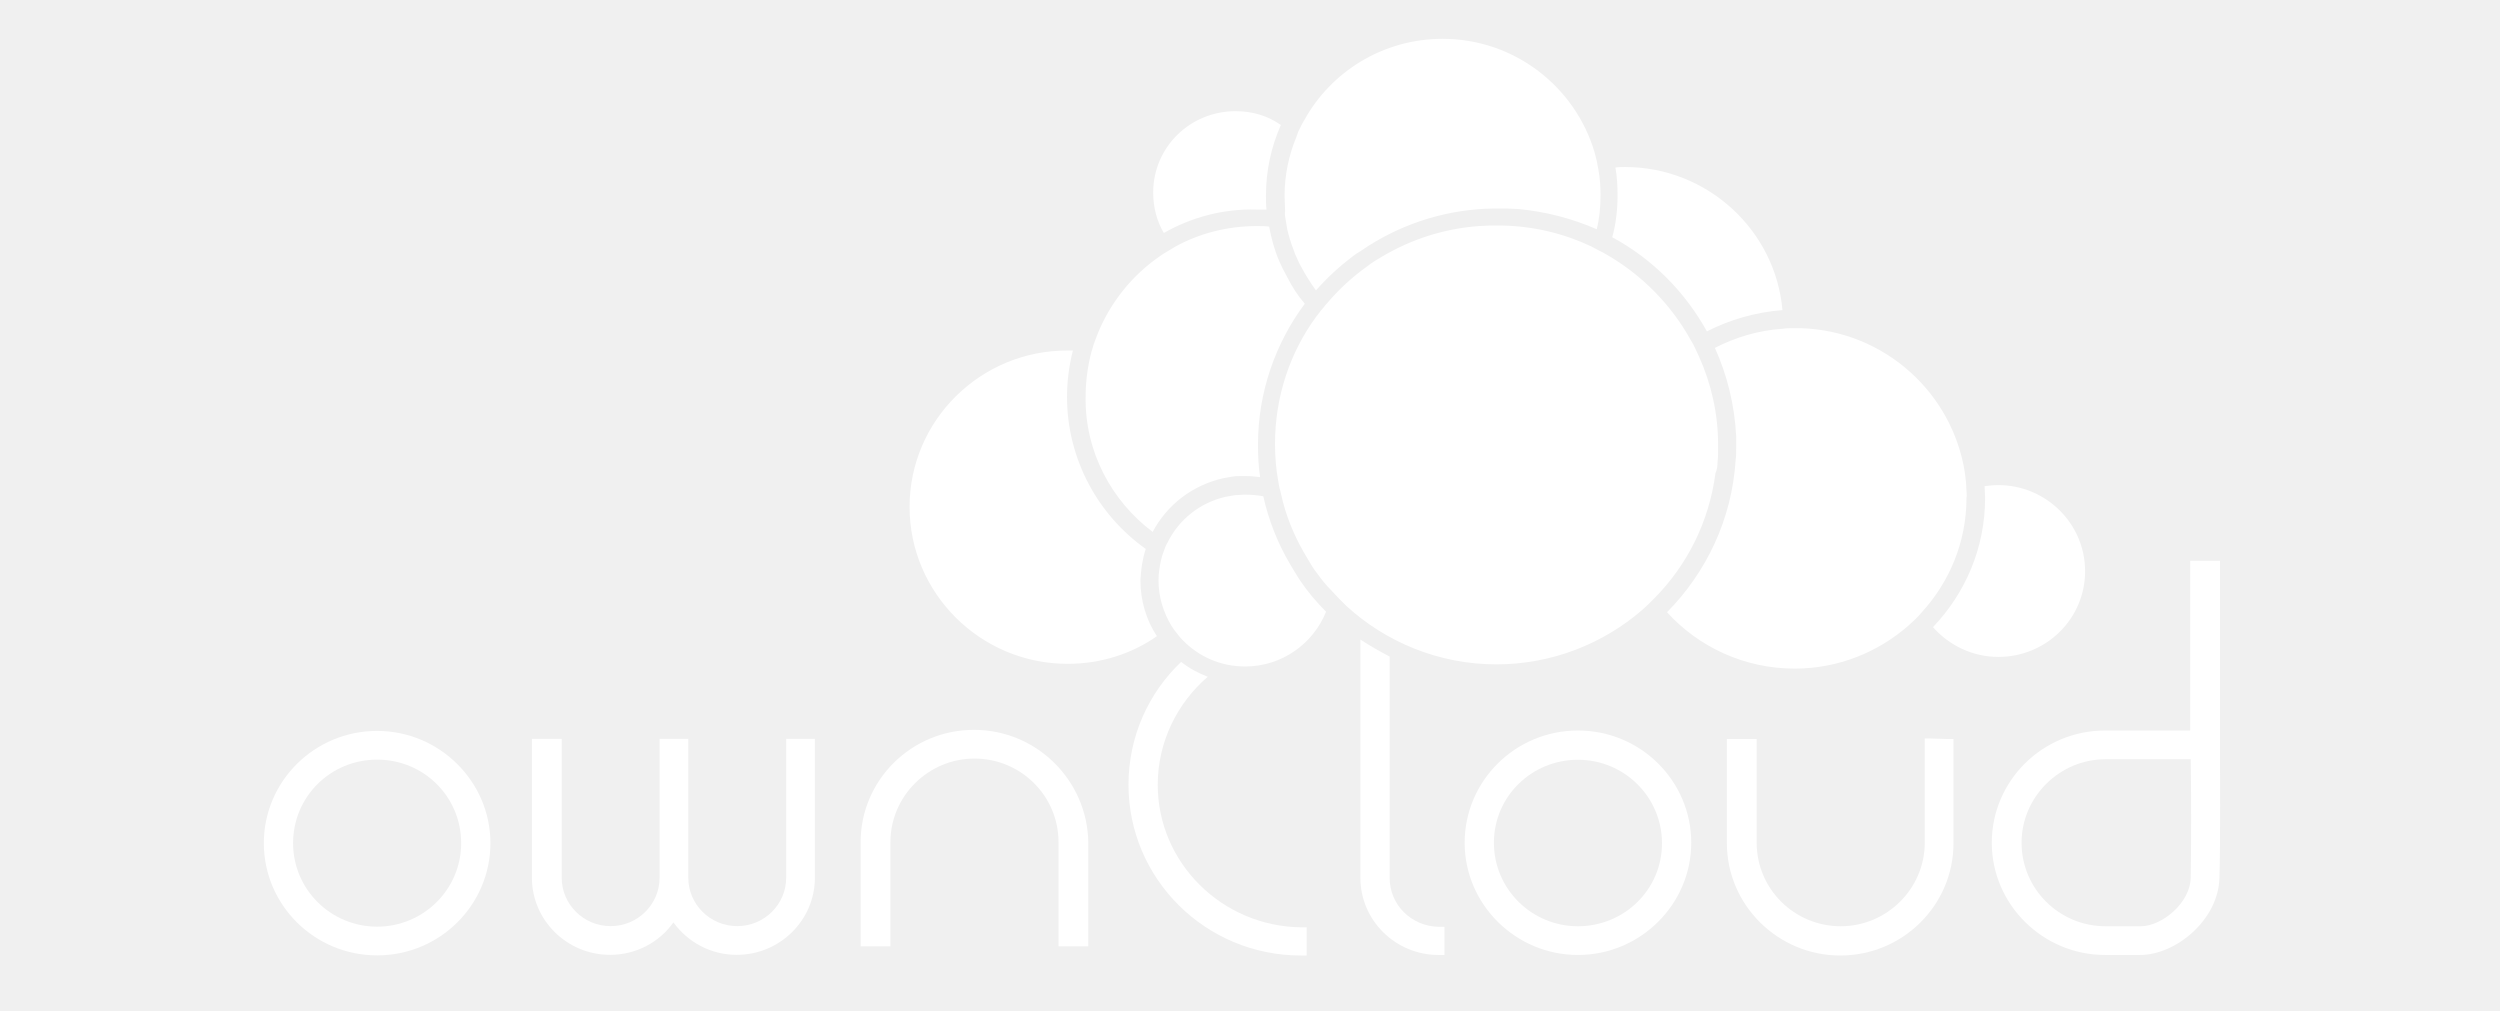
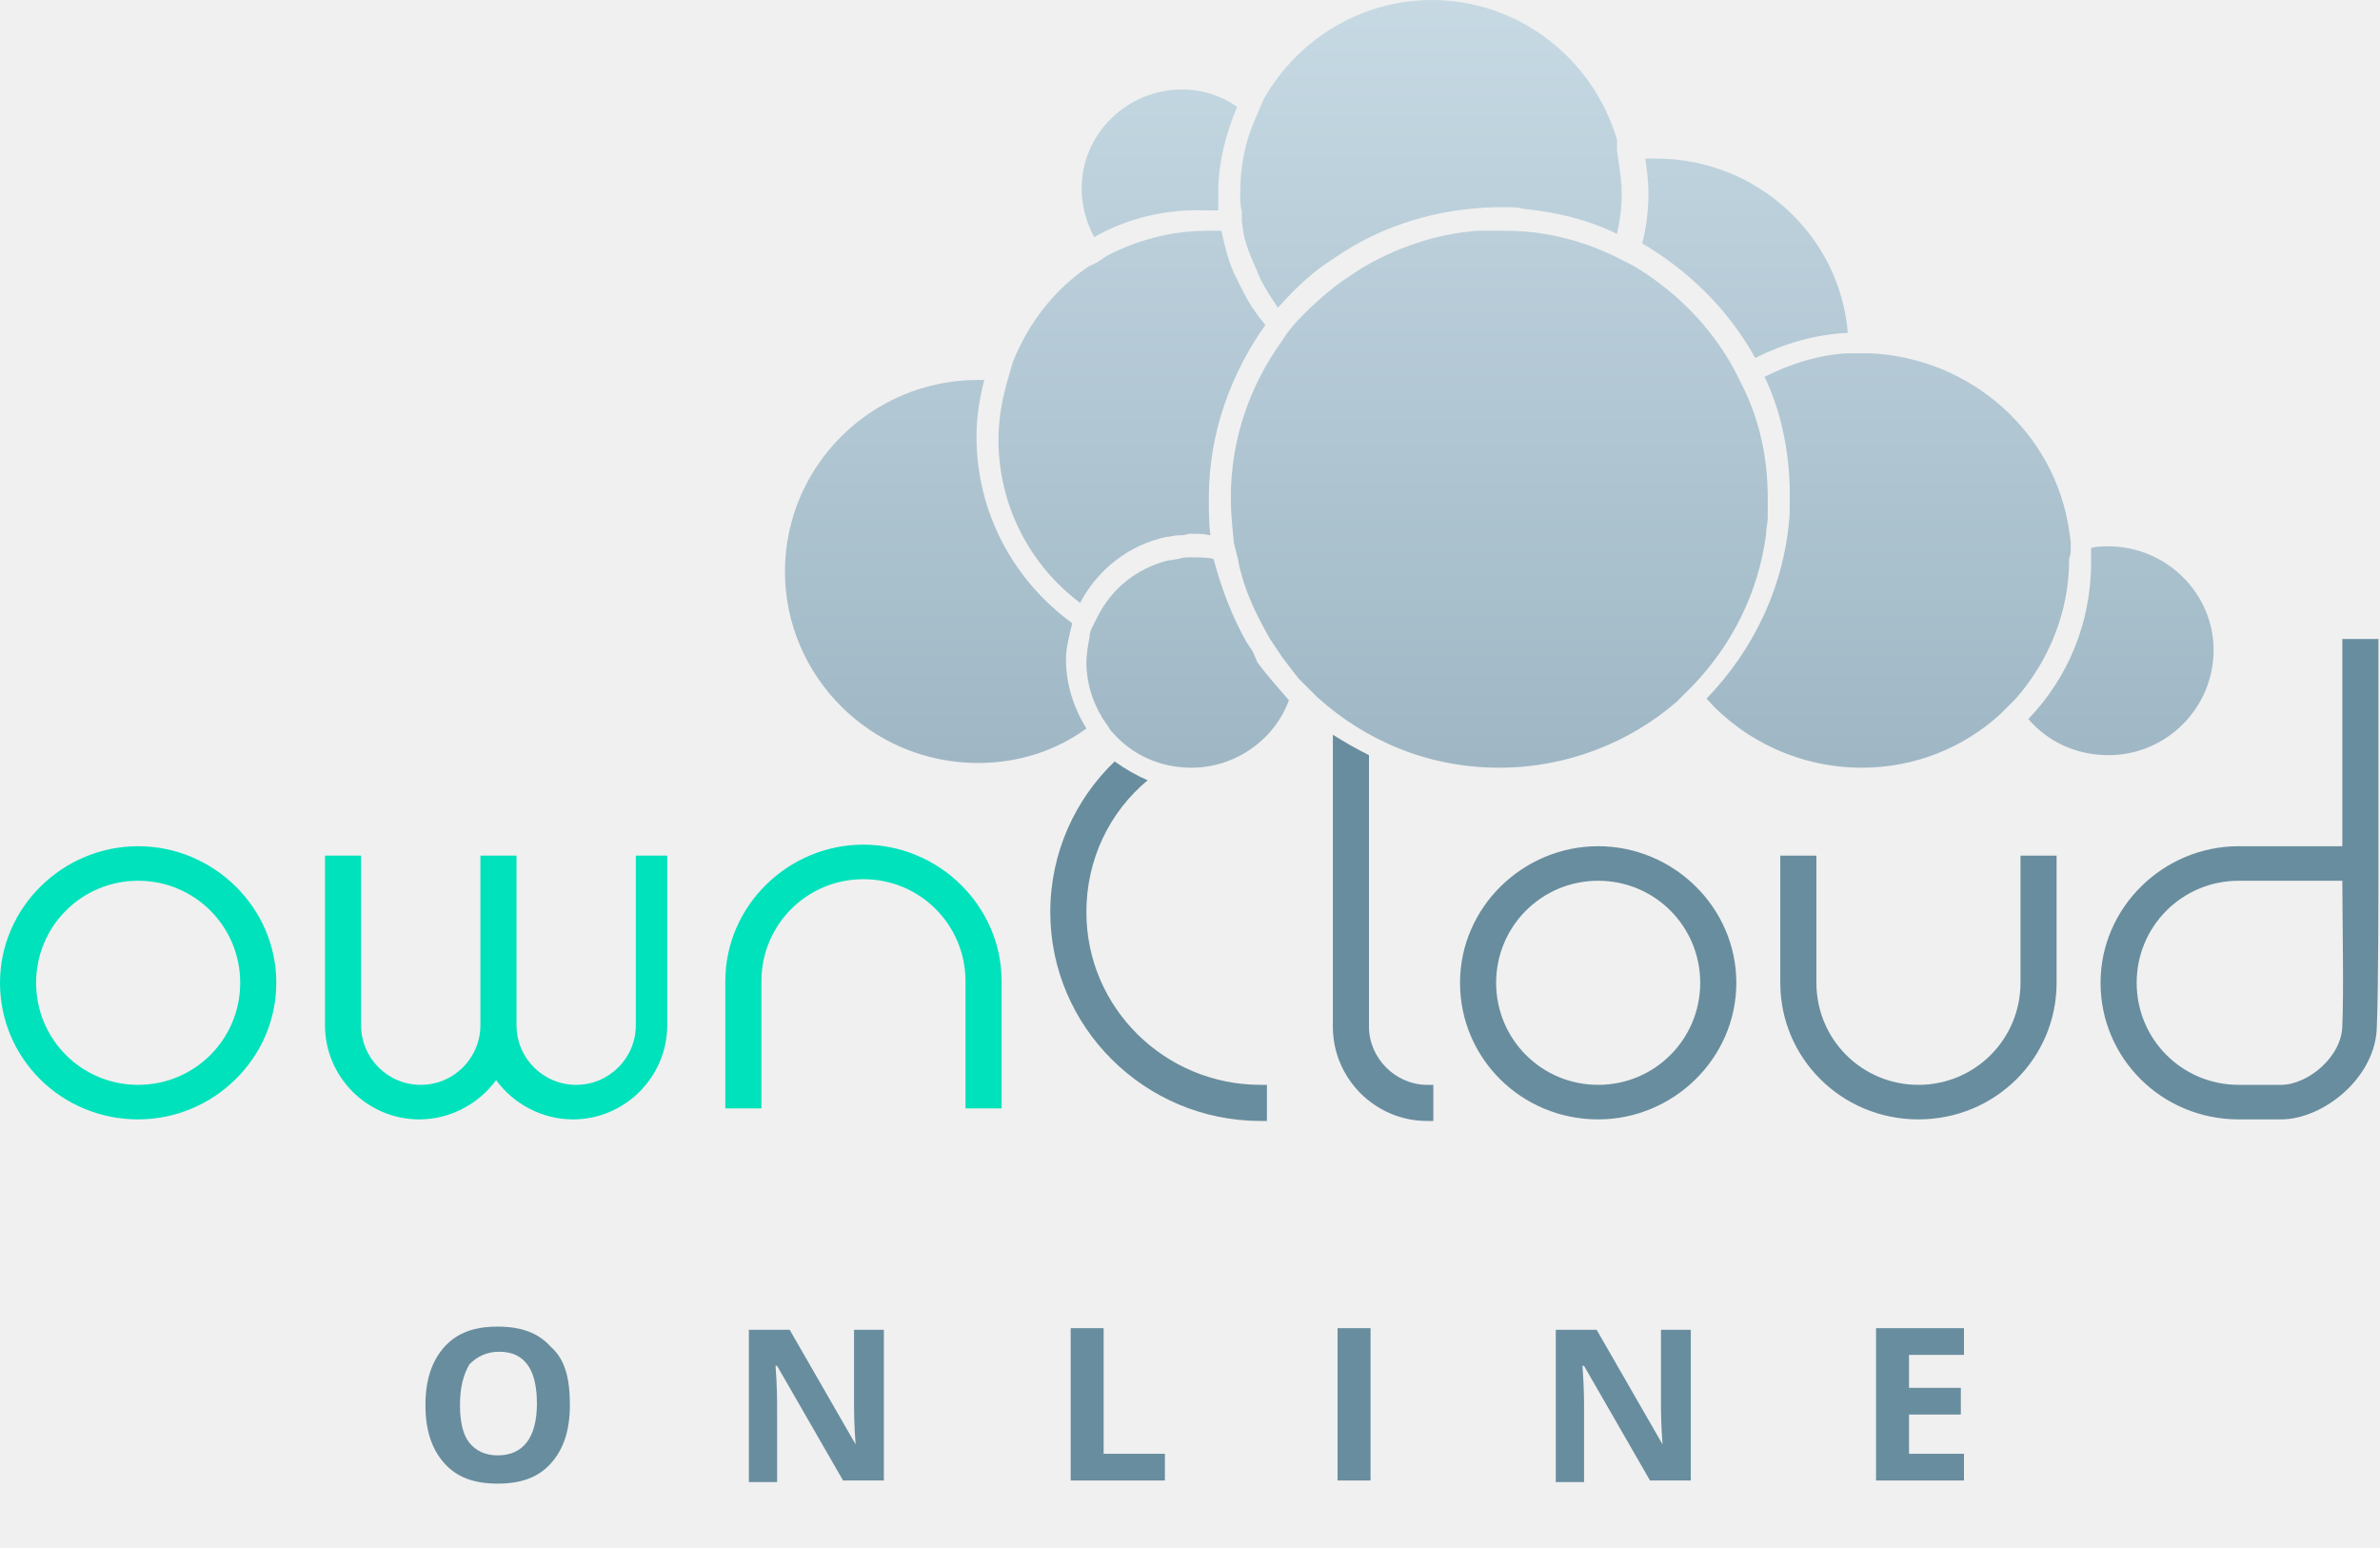
- <svg xmlns="http://www.w3.org/2000/svg" version="1.1" id="Ebene_1" x="0px" y="0px" viewBox="0 0 470 190" style="enable-background:new 0 0 470 190;" xml:space="preserve">
+ <svg xmlns="http://www.w3.org/2000/svg" version="1.1" id="Ebene_1" x="0px" y="0px" viewBox="0 0 151.6 98.6" style="enable-background:new 0 0 151.6 98.6;" xml:space="preserve">
  <style type="text/css">
- 	.st0{fill:#FFFFFF;}
+ 	.st0{fill:#00E2BB;}
+ 	.st1{fill:#688D9E;}
+ 	.st2{fill:url(#SVGID_1_);}
</style>
-   <g id="Ebene_2">
- </g>
-   <g id="Ebene_1_1_">
-     <g id="Page-1_1_">
-       <g id="Version-B-plain-Copy-2" transform="translate(-476, -421)">
-         <g id="Group_1_" transform="translate(476, 421)">
-           <g id="Group-2">
-             <g id="Logo">
-               <g>
-                 <g id="Group" transform="translate(0, 97.83544)">
-                   <g id="Shape" transform="translate(0, 31.77561)">
-                     <path class="st0" d="M70.9,7.8c-11.8,0-21.3,9.5-21.3,21.1S59.1,50,70.9,50s21.3-9.5,21.3-21.1S82.6,7.8,70.9,7.8L70.9,7.8           z M70.9,44.6c-8.7,0-15.8-7-15.8-15.7s7-15.7,15.8-15.7s15.8,7,15.8,15.7S79.6,44.6,70.9,44.6L70.9,44.6z" />
-                     <path class="st0" d="M148.9,9.3h-1.1v1v25.1c0,5-4.1,9.1-9.2,9.1s-9.2-4.1-9.2-9.1V10.3v-1h-1.1h-3.4H124v1v25.1           c0,5-4.1,9.1-9.2,9.1s-9.2-4.1-9.2-9.1V10.3v-1h-1.1h-3.4H100v1v25.1c0,8,6.6,14.5,14.7,14.5c4.9,0,9.3-2.4,11.9-6.1           c2.7,3.7,7,6.1,11.9,6.1c8.1,0,14.7-6.5,14.7-14.5V10.3v-1h-1.1H148.9L148.9,9.3z" />
-                     <path class="st0" d="M183.1,7.6c-11.8,0-21.3,9.5-21.3,21.1v18.6v1h1.1h3.4h1.1v-1V28.7c0-8.6,7.1-15.7,15.8-15.7           S199,20,199,28.7v18.6v1h1.1h3.4h1.1v-1V28.7C204.4,17.1,194.9,7.6,183.1,7.6L183.1,7.6z" />
-                   </g>
-                   <g id="Shape_1_" transform="translate(162.055, -0)">
-                     <path class="st0" d="M134.6,39.5c-11.8,0-21.3,9.5-21.3,21.1s9.6,21.1,21.3,21.1s21.3-9.5,21.3-21.1S146.4,39.5,134.6,39.5           L134.6,39.5z M134.6,76.3c-8.7,0-15.8-7-15.8-15.7S125.9,45,134.6,45s15.8,7,15.8,15.7S143.3,76.3,134.6,76.3L134.6,76.3z" />
-                     <path class="st0" d="M200.9,41h-1.1v1v18.6c0,8.6-7.1,15.7-15.8,15.7s-15.8-7-15.8-15.7V42.1v-1h-1.1h-3.4h-1.1v1v18.6           c0,11.6,9.6,21.1,21.3,21.1c11.8,0,21.3-9.5,21.3-21.1V42.1v-1h-1.1L200.9,41L200.9,41z" />
-                     <path class="st0" d="M255.3,42.3L255.3,42.3V8.6v-1h-1.1h-3.4h-1.1v1v30.9h-16c-11.8,0-21.3,9.5-21.3,21.1           s9.6,21.1,21.3,21.1h6.6c6.6,0,14.7-6.5,14.9-14.5C255.4,61.5,255.3,45.5,255.3,42.3L255.3,42.3z M249.8,67.2           c-0.1,4.7-5.4,9.1-9.4,9.1h-6.6c-8.7,0-15.8-7-15.8-15.7c0-8.6,7.1-15.7,15.8-15.7h16C249.9,50,249.9,62.3,249.8,67.2           L249.8,67.2z" />
-                     <path class="st0" d="M99.2,67.2V25.6c-1.9-1-3.7-2-5.5-3.2v44.8c0,8,6.6,14.5,14.7,14.5h1.1v-1v-3.3v-1h-1.1           C103.3,76.3,99.2,72.3,99.2,67.2L99.2,67.2z" />
-                     <path class="st0" d="M55.6,49.7c0-8.1,3.7-15.4,9.4-20.3c-1.8-0.7-3.5-1.6-5-2.8c-6.1,5.8-9.9,14-9.9,23.1           c0,17.7,14.5,32.1,32.4,32.1h1.1v-1v-3.3v-1h-1.1C67.7,76.3,55.6,64.4,55.6,49.7L55.6,49.7z" />
-                   </g>
-                 </g>
-                 <path id="Shape_2_" class="st0" d="M218.8,43.8c-1.3-2.2-2-4.8-2-7.6c0-8.5,6.9-15.3,15.5-15.3c3.2,0,6.1,0.9,8.5,2.6         C239,27.6,238,32,238,36.8c0,0.9,0,1.7,0.1,2.6c-0.6,0-1.2,0-1.8,0C229.9,39.2,223.9,40.9,218.8,43.8L218.8,43.8z          M215.4,103.2c-9-6.4-14.8-16.9-14.8-28.6c0-3,0.4-5.9,1.1-8.7c-0.3,0-0.6,0-0.9,0C184.4,65.8,171,79,171,95.3         c0,16.2,13.3,29.5,29.7,29.5c6.3,0,12.1-1.9,16.8-5.2c-2-3-3.1-6.7-3.1-10.5C214.5,107,214.8,105,215.4,103.2L215.4,103.2z          M216.7,100c2.7-5.1,7.5-8.8,13.3-10.1c0.5-0.1,1.1-0.2,1.7-0.3c0.6-0.1,1.1-0.1,1.7-0.1c0.3,0,0.5,0,0.8,0         c0.9,0,1.8,0.1,2.7,0.2c-0.3-2-0.4-4-0.4-6.1c0-9.9,3.3-19.1,8.8-26.5c-1.3-1.5-2.4-3.2-3.3-5c-0.3-0.5-0.5-1-0.8-1.5         c-0.2-0.5-0.5-1-0.7-1.5c-0.9-2.1-1.5-4.3-1.9-6.5c-0.8-0.1-1.5-0.1-2.3-0.1c-5.6,0-10.9,1.4-15.4,3.9         c-0.5,0.3-1,0.6-1.5,0.9c-0.5,0.3-1,0.6-1.4,0.9c-5.2,3.6-9.3,8.7-11.7,14.7c-0.2,0.5-0.4,1.1-0.6,1.6         c-0.2,0.5-0.3,1.1-0.5,1.6c-0.7,2.7-1.1,5.5-1.1,8.4C203.9,84.9,209,94.2,216.7,100L216.7,100z M320.9,62.3         c4.3-2.2,9.1-3.6,14.2-4c-1.3-15-14.1-26.9-29.6-26.9c-0.6,0-1.2,0-1.8,0.1c0.3,1.7,0.4,3.4,0.4,5.2c0,2.7-0.3,5.4-1,7.9         C310.7,48.7,316.8,54.9,320.9,62.3L320.9,62.3z M241.7,41.3c0.1,0.6,0.2,1.2,0.3,1.8c0.3,1.3,0.7,2.6,1.2,3.9         c0.2,0.6,0.4,1.1,0.7,1.7c0.2,0.5,0.5,1.1,0.8,1.6c0.8,1.5,1.7,2.9,2.7,4.3c2.1-2.4,4.4-4.5,6.9-6.4c0.5-0.4,1-0.7,1.5-1         s1-0.7,1.5-1c6.8-4.3,14.9-6.9,23.6-7c0.2,0,0.4,0,0.6,0c0.6,0,1.1,0,1.7,0c0.8,0,1.5,0.1,2.3,0.1c5.2,0.5,10.1,1.8,14.7,3.8         c0.5-2.1,0.7-4.2,0.7-6.4c0-1.6-0.1-3.2-0.4-4.8c-0.1-0.6-0.2-1.1-0.3-1.6c-0.1-0.5-0.3-1.1-0.4-1.6         c-3.6-12.3-15-21.4-28.6-21.4c-11.2,0-21,6.2-26,15.3c-0.3,0.5-0.6,1-0.8,1.5c-0.3,0.5-0.5,1.1-0.7,1.7         c-1.4,3.4-2.2,7.1-2.2,11c0,1,0.1,2,0.1,2.9C241.5,40.2,241.6,40.8,241.7,41.3L241.7,41.3z M375.7,91.2         c-0.9,0-1.8,0.1-2.6,0.2c0,0.7,0.1,1.5,0.1,2.2c0,9.4-3.7,17.9-9.8,24.3c3,3.4,7.4,5.6,12.3,5.6c9,0,16.3-7.2,16.3-16.1         C392,98.4,384.6,91.2,375.7,91.2L375.7,91.2z M369.7,92.3c0-0.6-0.1-1.2-0.1-1.7c-0.1-0.6-0.1-1.1-0.2-1.7         c-2.3-15-15.1-26.7-30.8-27.2c-0.4,0-0.8,0-1.2,0c-0.2,0-0.3,0-0.5,0c-0.6,0-1.1,0-1.7,0.1c-4.6,0.3-8.9,1.6-12.8,3.6         c2.3,5.1,3.7,10.7,4,16.6c0,0.6,0,1.2,0,1.8c0,0.2,0,0.3,0,0.5c0,0.8,0,1.5-0.1,2.2c-0.7,11.1-5.5,21.1-12.9,28.6         c5.9,6.5,14.5,10.6,24,10.6c8.2,0,15.7-3.1,21.4-8.1c0.4-0.4,0.9-0.8,1.3-1.2c0.4-0.4,0.8-0.8,1.2-1.3         c5.2-5.7,8.4-13.2,8.4-21.5C369.8,93.2,369.7,92.7,369.7,92.3L369.7,92.3z M243.4,107.5c-0.3-0.5-0.6-1-0.9-1.5         c-2.3-3.9-4-8.2-5-12.7c-1.1-0.2-2.2-0.3-3.3-0.3c-0.1,0-0.2,0-0.4,0c-0.6,0-1.1,0.1-1.7,0.1c-0.6,0.1-1.1,0.2-1.7,0.3         c-4.8,1.1-8.8,4.3-10.9,8.6c-0.3,0.5-0.5,1-0.7,1.6c-0.2,0.5-0.4,1.1-0.5,1.6c-0.3,1.3-0.5,2.6-0.5,3.9c0,3.1,0.9,6,2.4,8.5         c0.3,0.5,0.6,0.9,1,1.4c0.3,0.4,0.7,0.9,1.1,1.3c3,3.1,7.1,5,11.8,5c6.9,0,12.8-4.3,15.2-10.3c-1.8-1.8-3.5-3.8-4.9-5.9         C244,108.5,243.7,108,243.4,107.5L243.4,107.5z M322.9,86.8c0.1-0.7,0.1-1.4,0.1-2.1c0-0.4,0-0.7,0-1.1         c0-5.9-1.3-11.5-3.6-16.6c-0.2-0.5-0.5-1-0.7-1.5s-0.5-1-0.8-1.5c-3.7-6.7-9.2-12.3-15.8-16.1c-0.5-0.3-1-0.6-1.5-0.8         c-0.5-0.3-1-0.5-1.5-0.8c-5.1-2.4-10.8-3.8-16.8-3.9c-0.3,0-0.6,0-1,0s-0.8,0-1.2,0c-0.7,0-1.4,0.1-2.1,0.1         c-6.6,0.5-12.7,2.5-18.1,5.7c-0.5,0.3-1,0.6-1.5,0.9c-0.5,0.3-1,0.7-1.4,1c-2.8,2-5.3,4.3-7.5,6.9c-0.4,0.4-0.7,0.9-1.1,1.3         c-0.3,0.4-0.7,0.9-1,1.3c-4.9,6.7-7.7,15-7.7,23.9c0,2.4,0.2,4.7,0.6,6.9c0.1,0.6,0.2,1.3,0.4,1.9c0.2,0.7,0.3,1.4,0.5,2.1         c1,3.8,2.6,7.3,4.6,10.6c0.3,0.5,0.6,1,0.9,1.5c0.3,0.5,0.7,1,1,1.4c0.8,1.1,1.6,2.1,2.5,3c0.5,0.5,1,1.1,1.5,1.6         s0.9,0.9,1.4,1.4c7.4,6.8,17.4,11,28.2,11c10.5,0,20.1-3.9,27.4-10.2c0.4-0.4,0.8-0.7,1.2-1.1c0.4-0.4,0.8-0.8,1.2-1.2         c6.1-6.2,10.2-14.3,11.4-23.4C322.8,88.3,322.9,87.6,322.9,86.8L322.9,86.8z" />
-               </g>
-             </g>
-           </g>
-         </g>
+   <g>
+     <g>
+       <g id="Shape">
+         <path class="st0" d="M8.8,53.9c-4.8,0-8.8,3.9-8.8,8.7s3.9,8.7,8.8,8.7c4.8,0,8.8-3.9,8.8-8.7S13.6,53.9,8.8,53.9z M8.8,69.1     c-3.6,0-6.5-2.9-6.5-6.5s2.9-6.5,6.5-6.5s6.5,2.9,6.5,6.5S12.4,69.1,8.8,69.1z M40.9,54.5h-0.4v10.8c0,2.1-1.7,3.8-3.8,3.8     s-3.8-1.7-3.8-3.8V54.5h-2.3v10.8c0,2.1-1.7,3.8-3.8,3.8s-3.8-1.7-3.8-3.8V54.5h-2.3v10.8c0,3.3,2.7,6,6,6c2,0,3.8-1,4.9-2.5     c1.1,1.5,2.9,2.5,4.9,2.5c3.3,0,6-2.7,6-6V54.5H40.9L40.9,54.5z M55,53.8c-4.8,0-8.8,3.9-8.8,8.7v8.1h2.3v-8.1     c0-3.6,2.9-6.5,6.5-6.5s6.5,2.9,6.5,6.5v8.1h2.3v-8.1C63.8,57.7,59.8,53.8,55,53.8z" />
+       </g>
+       <path class="st1" d="M101.8,53.9c-4.8,0-8.8,3.9-8.8,8.7s3.9,8.7,8.8,8.7c4.8,0,8.8-3.9,8.8-8.7S106.6,53.9,101.8,53.9z     M101.8,69.1c-3.6,0-6.5-2.9-6.5-6.5c0-3.6,2.9-6.5,6.5-6.5s6.5,2.9,6.5,6.5C108.3,66.2,105.4,69.1,101.8,69.1z M129.1,54.5h-0.4    v8.1c0,3.6-2.9,6.5-6.5,6.5s-6.5-2.9-6.5-6.5v-8.1h-2.3v8.1c0,4.8,3.9,8.7,8.8,8.7s8.8-3.9,8.8-8.7v-8.1H129.1L129.1,54.5z     M151.5,55V40.7h-2.3v13.2l-6.6,0c-4.8,0-8.8,3.9-8.8,8.7s3.9,8.7,8.8,8.7h2.7c2.7,0,6.1-2.7,6.1-6C151.5,63,151.5,56.3,151.5,55z     M149.2,65.3c0,2-2.2,3.8-3.9,3.8h-2.7c-3.6,0-6.5-2.9-6.5-6.5c0-3.6,2.9-6.5,6.5-6.5l6.6,0C149.2,58.2,149.3,63.3,149.2,65.3z     M87.2,65.4V48.1c-0.8-0.4-1.5-0.8-2.3-1.3v18.6c0,3.3,2.7,6,6,6h0.4v-2.3h-0.4C88.9,69.1,87.2,67.4,87.2,65.4L87.2,65.4z     M69.2,58.1c0-3.4,1.5-6.4,3.9-8.4c-0.7-0.3-1.4-0.7-2.1-1.2c-2.5,2.4-4.1,5.8-4.1,9.6c0,7.3,6,13.3,13.4,13.3h0.4v-2.3h-0.4    C74.2,69.1,69.2,64.2,69.2,58.1L69.2,58.1z" />
+       <linearGradient id="SVGID_1_" gradientUnits="userSpaceOnUse" x1="2011.473" y1="1996.165" x2="2011.473" y2="1994.902" gradientTransform="matrix(72.042 0 0 -38.79 -144815.031 77431.273)">
+         <stop offset="0" style="stop-color:#C7DAE4" />
+         <stop offset="1" style="stop-color:#9FB7C5" />
+       </linearGradient>
+       <path class="st2" d="M69.7,15.1c-0.5-0.9-0.8-2-0.8-3.1c0-3.5,2.9-6.3,6.4-6.3c1.3,0,2.5,0.4,3.5,1.1c-0.7,1.7-1.2,3.5-1.2,5.5    c0,0.4,0,0.7,0,1.1l-0.8,0C74.3,13.3,71.8,13.9,69.7,15.1L69.7,15.1z M68.3,39.7c-3.7-2.7-6.1-7-6.1-11.9c0-1.2,0.2-2.5,0.5-3.6    l-0.4,0c-6.8,0-12.3,5.5-12.3,12.2s5.5,12.2,12.3,12.2c2.6,0,5-0.8,6.9-2.2c-0.8-1.3-1.3-2.8-1.3-4.4    C67.9,41.3,68.1,40.5,68.3,39.7z M68.8,38.4c1.1-2.1,3.1-3.7,5.5-4.2c0.2,0,0.5-0.1,0.7-0.1c0.2,0,0.5,0,0.7-0.1l0.3,0    c0.4,0,0.7,0,1.1,0.1C77,33.3,77,32.5,77,31.7c0-4.1,1.4-7.9,3.6-11c-0.5-0.6-1-1.3-1.4-2.1L78.9,18l-0.3-0.6    c-0.4-0.9-0.6-1.8-0.8-2.7c-0.3,0-0.6,0-0.9,0c-2.3,0-4.5,0.6-6.4,1.6l-0.6,0.4L69.3,17c-2.2,1.5-3.8,3.6-4.8,6.1l-0.2,0.7    l-0.2,0.7c-0.3,1.1-0.5,2.3-0.5,3.5C63.6,32.2,65.6,36,68.8,38.4L68.8,38.4z M111.8,22.8c1.8-0.9,3.8-1.5,5.9-1.6    c-0.5-6.2-5.8-11.1-12.2-11.1l-0.7,0c0.1,0.7,0.2,1.4,0.2,2.1c0,1.1-0.1,2.2-0.4,3.3C107.5,17.2,110.1,19.7,111.8,22.8L111.8,22.8    z M79.1,14.1l0.1,0.7c0.1,0.6,0.3,1.1,0.5,1.6l0.3,0.7l0.3,0.7c0.3,0.6,0.7,1.2,1.1,1.8c0.9-1,1.8-1.9,2.9-2.7l0.6-0.4l0.6-0.4    c2.8-1.8,6.1-2.8,9.7-2.9l0.2,0l0.7,0c0.3,0,0.6,0,0.9,0.1c2.1,0.2,4.2,0.7,6,1.6c0.2-0.9,0.3-1.7,0.3-2.6c0-0.7-0.1-1.3-0.2-2    l-0.1-0.7L103,8.9C101.5,3.8,96.8,0,91.2,0c-4.6,0-8.6,2.6-10.7,6.3L80.2,7l-0.3,0.7c-0.6,1.4-0.9,2.9-0.9,4.6    c0,0.4,0,0.8,0.1,1.2L79.1,14.1L79.1,14.1z M134.3,34.8c-0.4,0-0.7,0-1.1,0.1c0,0.3,0,0.6,0,0.9c0,3.9-1.5,7.4-4,10    c1.2,1.4,3,2.3,5.1,2.3c3.7,0,6.7-3,6.7-6.7C141,37.8,138,34.8,134.3,34.8L134.3,34.8z M131.9,35.2l0-0.7l-0.1-0.7    c-0.9-6.2-6.2-11-12.7-11.3l-0.5,0l-0.2,0l-0.7,0c-1.9,0.1-3.7,0.7-5.3,1.5c1,2.1,1.5,4.4,1.6,6.9l0,0.7l0,0.2c0,0.3,0,0.6,0,0.9    c-0.3,4.6-2.3,8.7-5.3,11.8c2.4,2.7,6,4.4,9.9,4.4c3.4,0,6.5-1.3,8.8-3.4l0.5-0.5l0.5-0.5c2.1-2.4,3.4-5.5,3.4-8.9L131.9,35.2    L131.9,35.2z M79.8,41.5l-0.4-0.6c-0.9-1.6-1.6-3.4-2.1-5.3c-0.4-0.1-0.9-0.1-1.4-0.1l-0.1,0c-0.2,0-0.5,0-0.7,0.1    c-0.2,0-0.5,0.1-0.7,0.1c-2,0.5-3.6,1.8-4.5,3.6c-0.1,0.2-0.2,0.4-0.3,0.6c-0.1,0.2-0.2,0.4-0.2,0.7c-0.1,0.5-0.2,1.1-0.2,1.6    c0,1.3,0.4,2.5,1,3.5c0.1,0.2,0.3,0.4,0.4,0.6c0.1,0.2,0.3,0.4,0.4,0.5c1.2,1.3,2.9,2.1,4.9,2.1c2.8,0,5.3-1.8,6.2-4.3    c-0.7-0.8-1.4-1.6-2-2.4L79.8,41.5L79.8,41.5z M112.6,33c0-0.3,0-0.6,0-0.9l0-0.4c0-2.5-0.5-4.8-1.5-6.9l-0.3-0.6l-0.3-0.6    c-1.5-2.8-3.8-5.1-6.5-6.7l-0.6-0.3l-0.6-0.3c-2.1-1-4.4-1.6-6.9-1.6l-0.4,0l-0.5,0c-0.3,0-0.6,0-0.9,0c-2.7,0.2-5.2,1.1-7.4,2.4    l-0.6,0.4l-0.6,0.4c-1.1,0.8-2.2,1.8-3.1,2.8l-0.4,0.5l-0.4,0.6c-2,2.8-3.2,6.2-3.2,9.9c0,1,0.1,1.9,0.2,2.9l0.2,0.8    c0.1,0.3,0.1,0.6,0.2,0.9c0.4,1.6,1.1,3,1.9,4.4l0.4,0.6l0.4,0.6c0.3,0.4,0.7,0.9,1,1.3c0.2,0.2,0.4,0.4,0.6,0.6l0.6,0.6    c3.1,2.8,7.1,4.5,11.6,4.5c4.3,0,8.3-1.6,11.3-4.2l0.5-0.5l0.5-0.5c2.5-2.6,4.2-5.9,4.7-9.7C112.5,33.6,112.6,33.3,112.6,33    L112.6,33z" />
+     </g>
+     <g>
+       <g>
+         <path class="st1" d="M36.3,89.5c0,1.6-0.4,2.8-1.2,3.7c-0.8,0.9-1.9,1.3-3.4,1.3s-2.6-0.4-3.4-1.3c-0.8-0.9-1.2-2.1-1.2-3.7     s0.4-2.8,1.2-3.7c0.8-0.9,1.9-1.3,3.4-1.3s2.6,0.4,3.4,1.3C36,86.6,36.3,87.8,36.3,89.5z M29.3,89.5c0,1.1,0.2,1.9,0.6,2.4     c0.4,0.5,1,0.8,1.8,0.8c1.6,0,2.5-1.1,2.5-3.3c0-2.2-0.8-3.3-2.4-3.3c-0.8,0-1.4,0.3-1.9,0.8C29.5,87.6,29.3,88.4,29.3,89.5z" />
+         <path class="st1" d="M56.3,94.3h-2.6L49.5,87h-0.1c0.1,1.3,0.1,2.2,0.1,2.8v4.6h-1.8v-9.7h2.6l4.2,7.3h0     c-0.1-1.3-0.1-2.2-0.1-2.7v-4.6h1.9V94.3z" />
+         <path class="st1" d="M68.2,94.3v-9.7h2.1v8h3.9v1.7H68.2z" />
+         <path class="st1" d="M85.2,94.3v-9.7h2.1v9.7H85.2z" />
+         <path class="st1" d="M107.7,94.3h-2.6l-4.2-7.3h-0.1c0.1,1.3,0.1,2.2,0.1,2.8v4.6h-1.8v-9.7h2.6l4.2,7.3h0     c-0.1-1.3-0.1-2.2-0.1-2.7v-4.6h1.9V94.3z" />
+         <path class="st1" d="M125.1,94.3h-5.6v-9.7h5.6v1.7h-3.5v2.1h3.3v1.7h-3.3v2.5h3.5V94.3z" />
      </g>
    </g>
  </g>
</svg>
